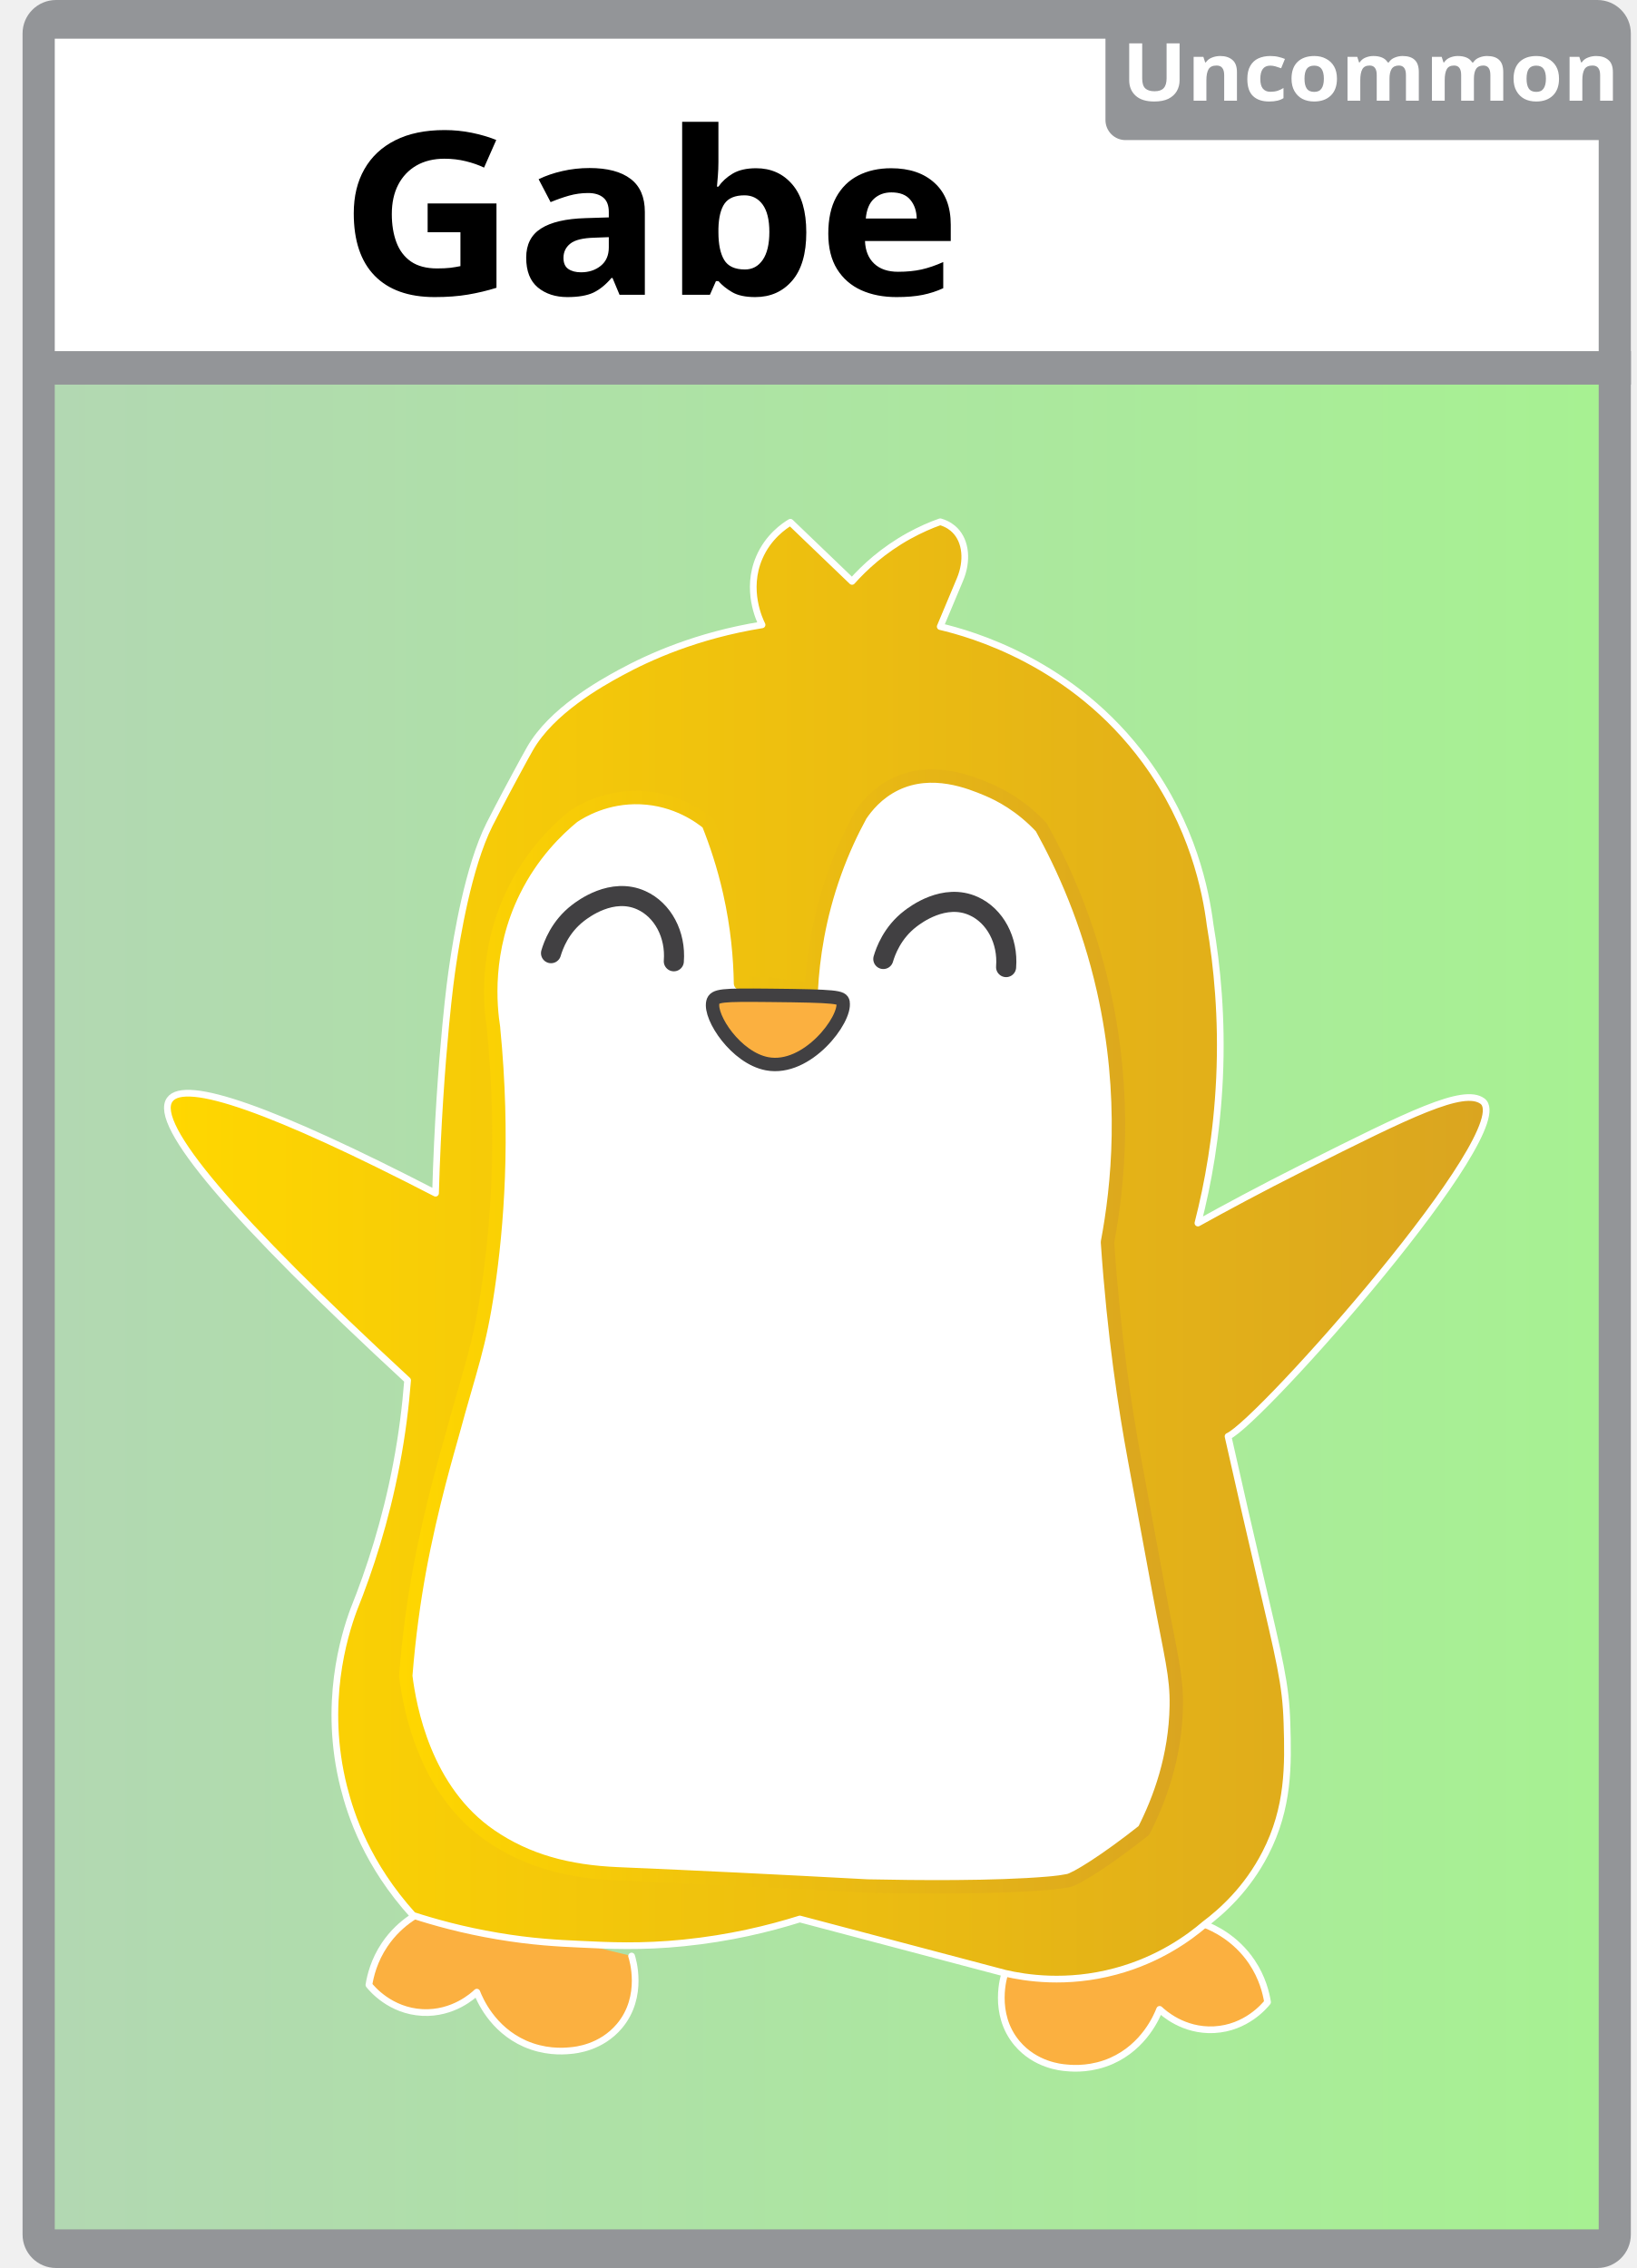
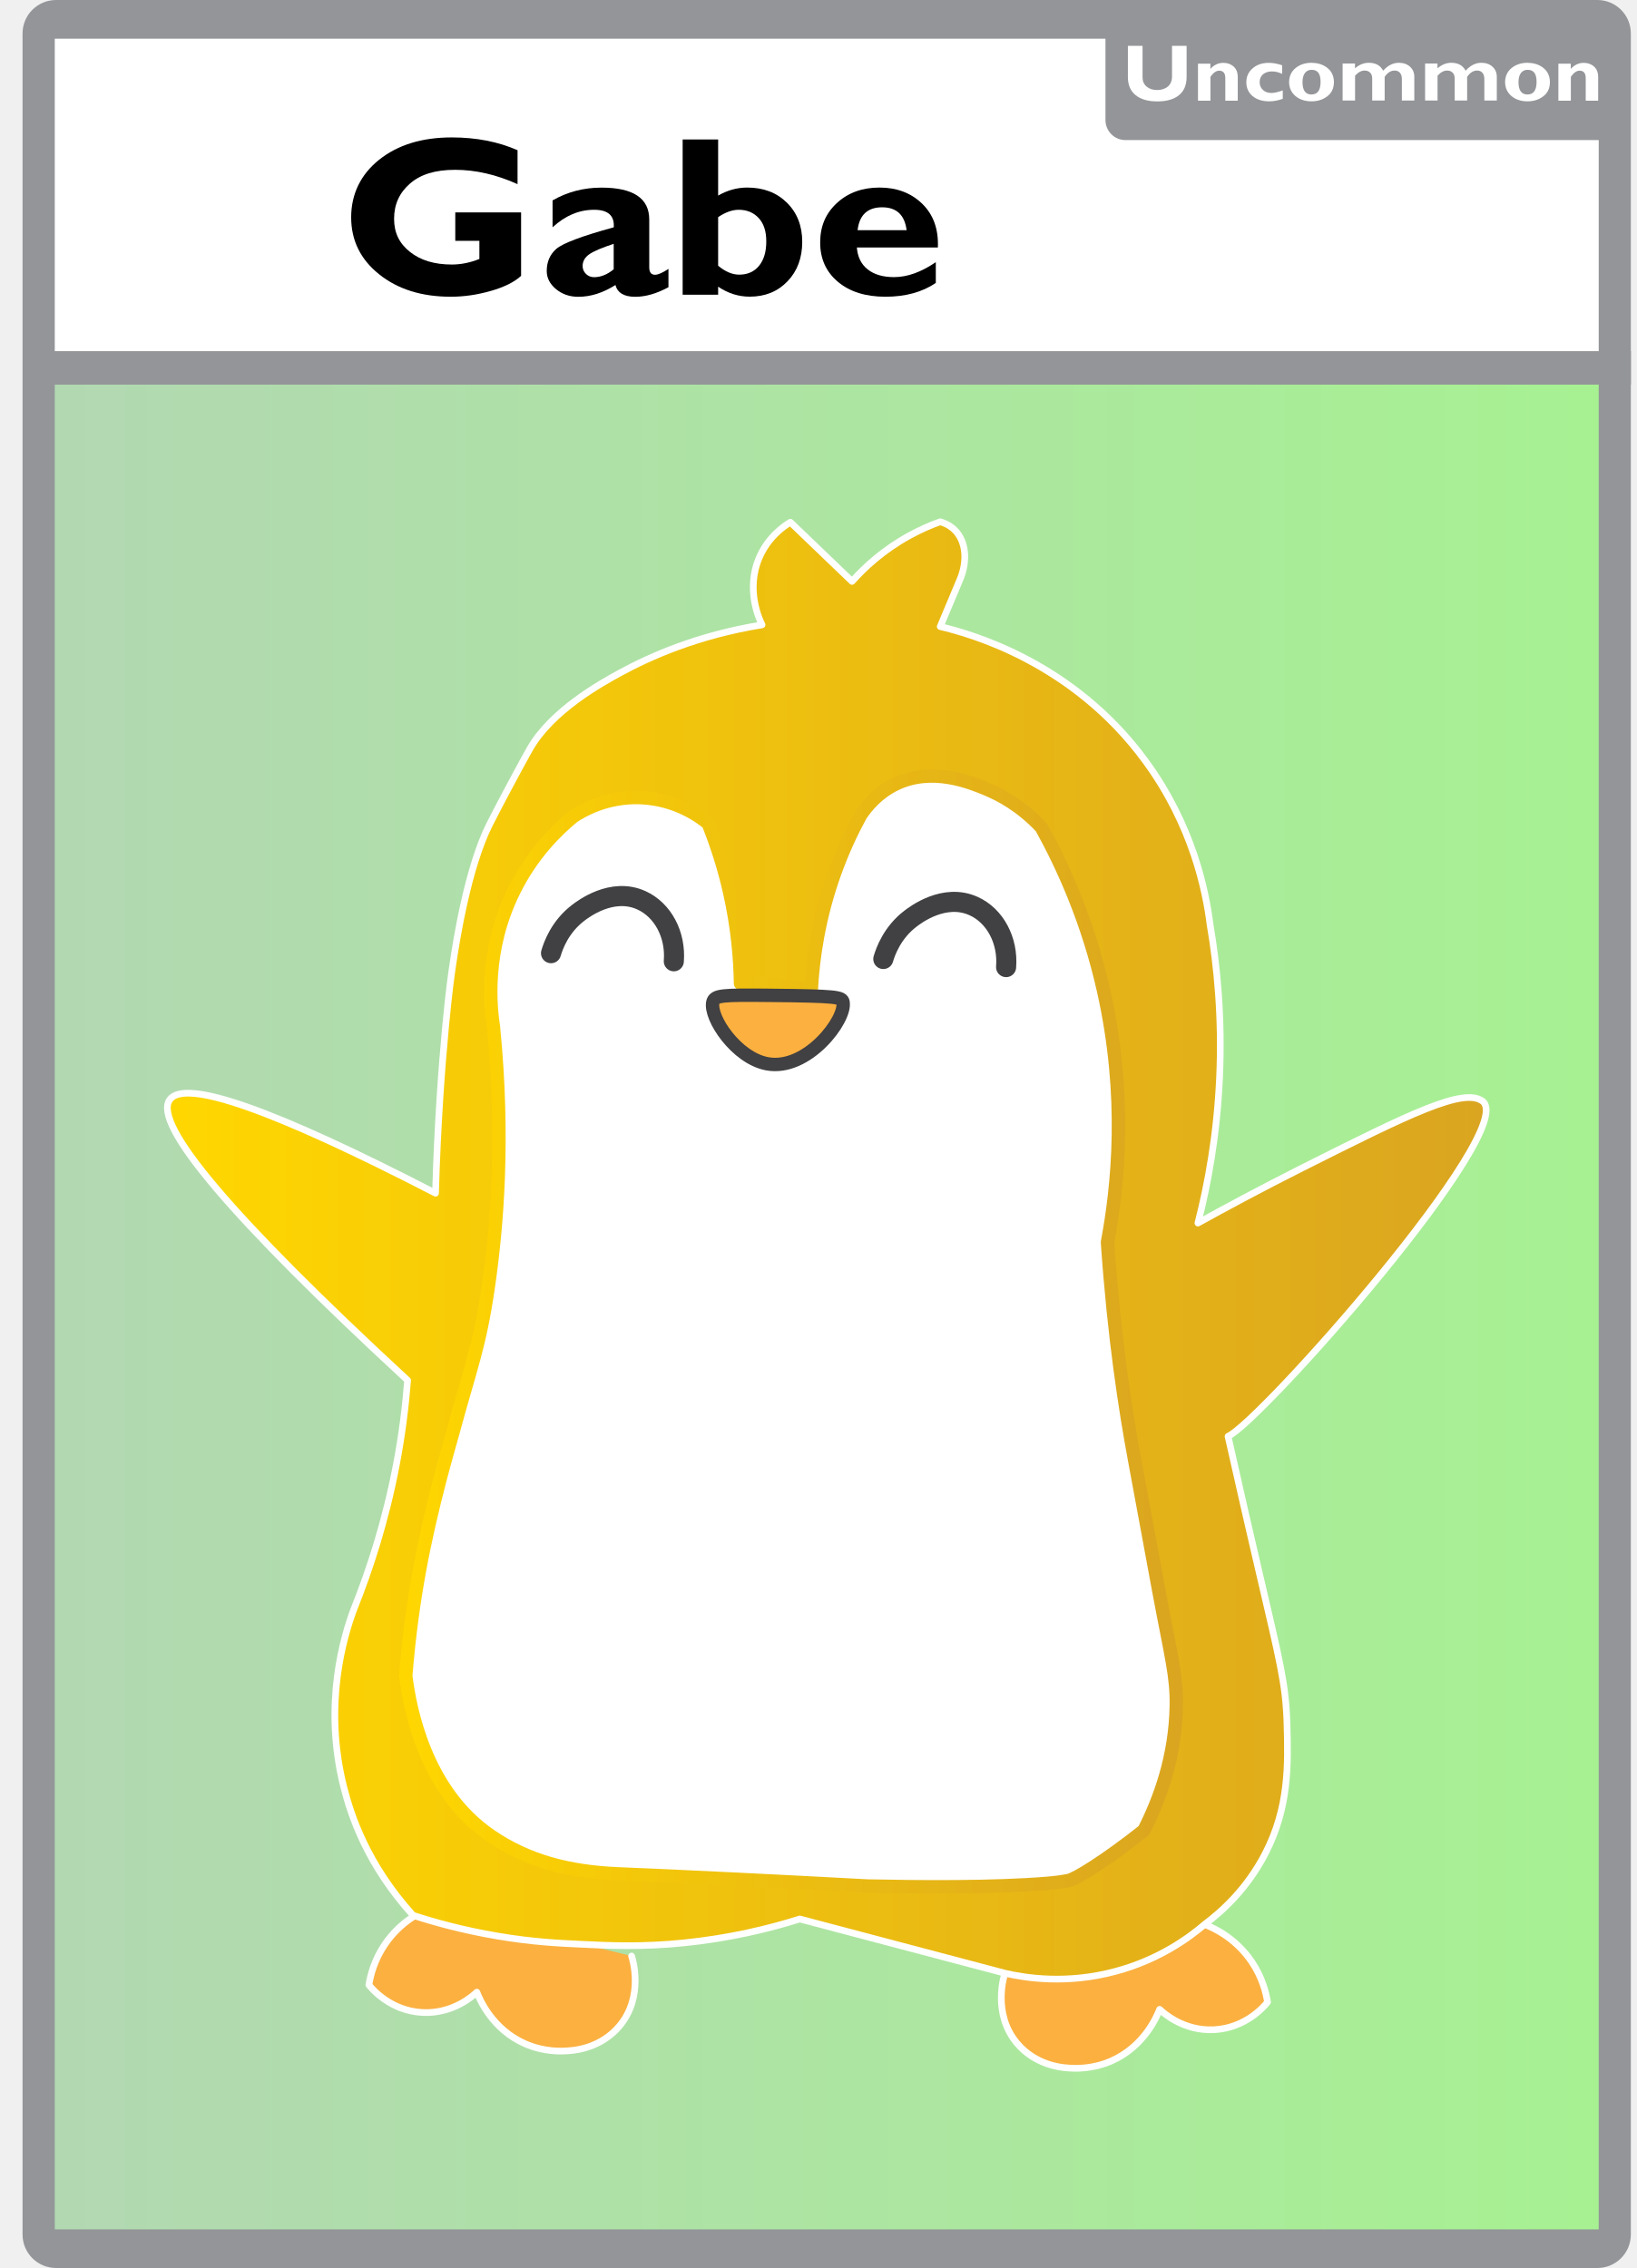
<svg xmlns="http://www.w3.org/2000/svg" id="Outline" width="244.38" height="338.83" viewBox="0 0 244.38 338.83">
  <defs>
    <style>
-       .cls-1 {
-         font-size: 34px;
-       }
- 
      .cls-1, .cls-2 {
-         font-family: GillSansMT-Bold, 'Gill Sans MT';
-         font-weight: 700;
-       }
- 
-       .cls-3, .cls-2, .cls-4 {
        fill: #fff;
      }

-       .cls-5, .cls-6 {
+       .cls-3, .cls-4 {
        stroke: #fff;
      }

-       .cls-5, .cls-6, .cls-7, .cls-4, .cls-8 {
+       .cls-3, .cls-4, .cls-5, .cls-2, .cls-6 {
        stroke-linecap: round;
        stroke-linejoin: round;
      }

-       .cls-5, .cls-8 {
+       .cls-3, .cls-6 {
        fill: #fbb040;
      }

-       .cls-6 {
+       .cls-4 {
        fill: url(#linear-gradient-2);
      }

-       .cls-9 {
+       .cls-7 {
        stroke: #939598;
        stroke-miterlimit: 10;
        stroke-width: 5px;
      }

-       .cls-9, .cls-7 {
+       .cls-7, .cls-5 {
        fill: none;
      }

-       .cls-2 {
-         font-size: 12px;
-       }
- 
-       .cls-10 {
+       .cls-8 {
        fill: #939598;
      }

-       .cls-7 {
+       .cls-5 {
        stroke-width: 3px;
      }

-       .cls-7, .cls-8 {
+       .cls-5, .cls-6 {
        stroke: #414042;
      }

-       .cls-4 {
+       .cls-2 {
        stroke: url(#linear-gradient-3);
      }

-       .cls-4, .cls-8 {
+       .cls-2, .cls-6 {
        stroke-width: 2px;
      }

-       .cls-11 {
+       .cls-9 {
        fill: url(#linear-gradient);
      }
    </style>
    <linearGradient id="linear-gradient" x1="8.18" y1="194.01" x2="238.78" y2="194.01" gradientUnits="userSpaceOnUse">
      <stop offset="0" stop-color="#b2d8b2" />
      <stop offset="1" stop-color="#a7f192" />
    </linearGradient>
    <linearGradient id="linear-gradient-2" x1="24.99" y1="186.82" x2="221.97" y2="186.82" gradientUnits="userSpaceOnUse">
      <stop offset="0" stop-color="gold" />
      <stop offset="1" stop-color="#daa520" />
      <stop offset="1" stop-color="#191970" />
    </linearGradient>
    <linearGradient id="linear-gradient-3" x1="59.61" y1="198.9" x2="176.7" y2="198.9" gradientUnits="userSpaceOnUse">
      <stop offset="0" stop-color="gold" />
      <stop offset="1" stop-color="#daa520" />
    </linearGradient>
  </defs>
-   <rect class="cls-10" x="3.37" width="240.21" height="338.83" rx="5" ry="5" />
-   <rect class="cls-11" x="8.18" y="54.96" width="230.6" height="278.1" />
-   <path class="cls-5" d="M94.33,292.22c.11.31,1.93,6.01-1.81,10.46-2.73,3.25-6.55,3.61-7.32,3.67-1.34.14-3.94.22-6.79-1.03-4.91-2.17-6.79-6.67-7.19-7.7-.51.48-3.52,3.27-8.13,3.04-4.81-.25-7.57-3.59-7.99-4.12.22-1.37.77-3.66,2.35-6.01,2.41-3.58,5.71-5.08,7.05-5.6" />
-   <path class="cls-5" d="M150.09,294.79c-.11.31-1.93,6.01,1.81,10.46,2.73,3.25,6.55,3.61,7.32,3.67,1.34.14,3.94.22,6.79-1.03,4.91-2.17,6.79-6.67,7.19-7.7.51.48,3.52,3.27,8.13,3.04,4.81-.25,7.57-3.59,7.99-4.12-.22-1.37-.77-3.66-2.35-6.01-2.41-3.58-5.71-5.08-7.05-5.6" />
-   <path class="cls-6" d="M183.42,214.59c1.86,8.28,3.43,15.13,4.57,19.98,3.17,13.61,4.05,16.95,4.23,22.88.19,6.22.3,12.6-3.23,19.44-2.72,5.29-6.5,8.68-9.06,10.6-2.31,1.98-6.78,5.27-13.3,7.02-7.35,1.98-13.51.98-16.53.28-10.21-2.7-20.43-5.4-30.64-8.1-4.65,1.46-10.5,2.88-17.33,3.57-6.33.65-11.31.4-15.45.2-3.33-.15-7.25-.35-12.36-1.22-5.16-.87-9.44-2.06-12.63-3.1-6.85-7.58-9.26-14.86-10.35-19.18-3.12-12.4.06-22.6,1.48-26.46,2.42-6.01,4.78-13.3,6.39-21.74.85-4.47,1.37-8.68,1.67-12.55-26.28-24.29-38.12-38.27-35.53-41.92,2.26-3.19,15.49,1.47,39.7,13.97.3-10.47.94-18.96,1.51-24.99.5-5.26.86-7.76,1.11-9.43.52-3.46,2.22-14.24,5.44-20.66.25-.49,1.79-3.52,3.9-7.42.93-1.73,1.87-3.44,2.15-3.92,3.23-5.65,10.5-9.71,13.5-11.34,4.28-2.33,11.4-5.57,21.16-7.15-.34-.68-2.51-5.2-.41-10.06,1.32-3.07,3.66-4.68,4.64-5.27,3.07,2.95,6.14,5.89,9.21,8.84,1.86-2.09,4.65-4.68,8.53-6.82,1.64-.9,3.21-1.59,4.64-2.09,1.15.33,1.84.9,2.21,1.28,1.64,1.67,1.91,4.57.74,7.35-.98,2.35-1.97,4.69-2.95,7.03,4.53,1.07,19.81,5.29,30.63,20.05,7.09,9.66,9.04,19.44,9.68,24.5,1.04,6.11,1.82,13.89,1.41,22.88-.39,8.54-1.74,15.88-3.23,21.68,4.02-2.23,9.36-5.11,15.72-8.31,15.92-8,23.94-11.96,26.77-9.91,5.67,4.11-33.24,48-37.99,50.08Z" />
-   <path class="cls-4" d="M73.71,153.57c1.63,16.53.53,29.76-.81,38.88-1.3,8.85-2.63,11.85-5.31,21.75-.51,1.9-3.17,10.71-4.97,20.58-.78,4.28-1.54,9.53-2.02,15.59.59,4.71,2.82,17.15,12.7,23.9,5.45,3.72,11.54,5.35,18.94,5.67,5.88.25,11.8.52,17.74.81,6.55.32,13.07.66,19.55,1.01,7.42.16,19.02.27,27.01-.41.43-.04,1-.09,1.69-.18,0,0,.69-.1,1.33-.22,1.11-.21,5.62-2.99,11.29-7.49,2.37-4.65,4.71-11.01,4.84-18.63.07-4.52-.78-7.31-2.62-17.21-1.22-6.55-2.41-13.1-3.63-19.64-1.38-7.45-3.07-18.36-4.03-32.4,1.55-8.22,2.99-21.74-.6-37.67-2.31-10.24-6.02-18.42-9.27-24.3-3.08-3.3-6.23-4.9-8.06-5.67-2.56-1.07-8.24-3.43-13.7-.81-2.76,1.33-4.41,3.42-5.24,4.66-1.33,2.43-2.66,5.27-3.83,8.51-2.43,6.74-3.29,12.87-3.54,17.59-2.31-.33-4.62-.65-6.94-.98h-3.63c-.06-3.78-.45-8.41-1.61-13.57-.89-3.97-2.06-7.43-3.22-10.33-1.12-.92-4.71-3.63-10.08-3.85-5.16-.21-8.85,2.02-10.08,2.84-2.41,1.98-6.13,5.57-8.87,11.14-4.37,8.87-3.53,17.2-3.02,20.45Z" />
-   <path class="cls-7" d="M82.3,142.4c.34-1.15,1.33-3.94,4.05-6.02.72-.55,5.06-3.88,9.45-1.88,3.18,1.44,5.16,5.11,4.84,9.11" />
-   <path class="cls-7" d="M131.93,143.27c.34-1.15,1.33-3.94,4.05-6.02.72-.55,5.06-3.88,9.45-1.88,3.18,1.44,5.16,5.11,4.84,9.11" />
-   <path class="cls-8" d="M125.92,149.72c-.16-.77-.87-.92-11.02-1.02-7.05-.07-8.18-.02-8.43,1.02-.53,2.28,3.48,8.33,8.1,9.2,6,1.13,11.86-6.66,11.34-9.2Z" />
-   <rect class="cls-3" x="8.18" y="5.78" width="230.6" height="49.18" />
-   <path class="cls-10" d="M165.11,5.17h74.9v15.76h-71.9c-1.66,0-3-1.34-3-3V5.17h0Z" />
-   <text class="cls-1" transform="translate(50.73 44.04) scale(1.07 1)">
-     <tspan x="0" y="0">Gabe</tspan>
-   </text>
-   <text class="cls-2" transform="translate(167.57 15.04) scale(1.07 1)">
-     <tspan x="0" y="0">Uncommon</tspan>
-   </text>
-   <line class="cls-9" x1="5.96" y1="54.96" x2="243.59" y2="54.96" />
+   <rect class="cls-8" x="3.37" width="240.21" height="338.83" rx="5" ry="5" />
+   <rect class="cls-9" x="8.18" y="54.96" width="230.6" height="278.1" />
+   <path class="cls-3" d="M94.33,292.22c.11.31,1.93,6.01-1.81,10.46-2.73,3.25-6.55,3.61-7.32,3.67-1.34.14-3.94.22-6.79-1.03-4.91-2.17-6.79-6.67-7.19-7.7-.51.48-3.52,3.27-8.13,3.04-4.81-.25-7.57-3.59-7.99-4.12.22-1.37.77-3.66,2.35-6.01,2.41-3.58,5.71-5.08,7.05-5.6" />
+   <path class="cls-3" d="M150.09,294.79c-.11.31-1.93,6.01,1.81,10.46,2.73,3.25,6.55,3.61,7.32,3.67,1.34.14,3.94.22,6.79-1.03,4.91-2.17,6.79-6.67,7.19-7.7.51.48,3.52,3.27,8.13,3.04,4.81-.25,7.57-3.59,7.99-4.12-.22-1.37-.77-3.66-2.35-6.01-2.41-3.58-5.71-5.08-7.05-5.6" />
+   <path class="cls-4" d="M183.42,214.59c1.86,8.28,3.43,15.13,4.57,19.98,3.17,13.61,4.05,16.95,4.23,22.88.19,6.22.3,12.6-3.23,19.44-2.72,5.29-6.5,8.68-9.06,10.6-2.31,1.98-6.78,5.27-13.3,7.02-7.35,1.98-13.51.98-16.53.28-10.21-2.7-20.43-5.4-30.64-8.1-4.65,1.46-10.5,2.88-17.33,3.57-6.33.65-11.31.4-15.45.2-3.33-.15-7.25-.35-12.36-1.22-5.16-.87-9.44-2.06-12.63-3.1-6.85-7.58-9.26-14.86-10.35-19.18-3.12-12.4.06-22.6,1.48-26.46,2.42-6.01,4.78-13.3,6.39-21.74.85-4.47,1.37-8.68,1.67-12.55-26.28-24.29-38.12-38.27-35.53-41.92,2.26-3.19,15.49,1.47,39.7,13.97.3-10.47.94-18.96,1.51-24.99.5-5.26.86-7.76,1.11-9.43.52-3.46,2.22-14.24,5.44-20.66.25-.49,1.79-3.52,3.9-7.42.93-1.73,1.87-3.44,2.15-3.92,3.23-5.65,10.5-9.71,13.5-11.34,4.28-2.33,11.4-5.57,21.16-7.15-.34-.68-2.51-5.2-.41-10.06,1.32-3.07,3.66-4.68,4.64-5.27,3.07,2.95,6.14,5.89,9.21,8.84,1.86-2.09,4.65-4.68,8.53-6.82,1.64-.9,3.21-1.59,4.64-2.09,1.15.33,1.84.9,2.21,1.28,1.64,1.67,1.91,4.57.74,7.35-.98,2.35-1.97,4.69-2.95,7.03,4.53,1.07,19.81,5.29,30.63,20.05,7.09,9.66,9.04,19.44,9.68,24.5,1.04,6.11,1.82,13.89,1.41,22.88-.39,8.54-1.74,15.88-3.23,21.68,4.02-2.23,9.36-5.11,15.72-8.31,15.92-8,23.94-11.96,26.77-9.91,5.67,4.11-33.24,48-37.99,50.08Z" />
+   <path class="cls-2" d="M73.71,153.57c1.63,16.53.53,29.76-.81,38.88-1.3,8.85-2.63,11.85-5.31,21.75-.51,1.9-3.17,10.71-4.97,20.58-.78,4.28-1.54,9.53-2.02,15.59.59,4.71,2.82,17.15,12.7,23.9,5.45,3.72,11.54,5.35,18.94,5.67,5.88.25,11.8.52,17.74.81,6.55.32,13.07.66,19.55,1.01,7.42.16,19.02.27,27.01-.41.43-.04,1-.09,1.69-.18,0,0,.69-.1,1.33-.22,1.11-.21,5.62-2.99,11.29-7.49,2.37-4.65,4.71-11.01,4.84-18.63.07-4.52-.78-7.31-2.62-17.21-1.22-6.55-2.41-13.1-3.63-19.64-1.38-7.45-3.07-18.36-4.03-32.4,1.55-8.22,2.99-21.74-.6-37.67-2.31-10.24-6.02-18.42-9.27-24.3-3.08-3.3-6.23-4.9-8.06-5.67-2.56-1.07-8.24-3.43-13.7-.81-2.76,1.33-4.41,3.42-5.24,4.66-1.33,2.43-2.66,5.27-3.83,8.51-2.43,6.74-3.29,12.87-3.54,17.59-2.31-.33-4.62-.65-6.94-.98h-3.63c-.06-3.78-.45-8.41-1.61-13.57-.89-3.97-2.06-7.43-3.22-10.33-1.12-.92-4.71-3.63-10.08-3.85-5.16-.21-8.85,2.02-10.08,2.84-2.41,1.98-6.13,5.57-8.87,11.14-4.37,8.87-3.53,17.2-3.02,20.45Z" />
+   <path class="cls-5" d="M82.3,142.4c.34-1.15,1.33-3.94,4.05-6.02.72-.55,5.06-3.88,9.45-1.88,3.18,1.44,5.16,5.11,4.84,9.11" />
+   <path class="cls-5" d="M131.93,143.27c.34-1.15,1.33-3.94,4.05-6.02.72-.55,5.06-3.88,9.45-1.88,3.18,1.44,5.16,5.11,4.84,9.11" />
+   <path class="cls-6" d="M125.92,149.72c-.16-.77-.87-.92-11.02-1.02-7.05-.07-8.18-.02-8.43,1.02-.53,2.28,3.48,8.33,8.1,9.2,6,1.13,11.86-6.66,11.34-9.2Z" />
+   <rect class="cls-1" x="8.18" y="5.78" width="230.6" height="49.18" />
+   <path class="cls-8" d="M165.11,5.17h74.9v15.76h-71.9c-1.66,0-3-1.34-3-3V5.17h0Z" />
+   <g>
+     <path d="M77.3,22.45v5.06c-3.18-1.43-6.28-2.14-9.31-2.14s-5.18.69-6.76,2.06c-1.58,1.37-2.37,3.12-2.37,5.25s.79,3.69,2.37,4.95c1.58,1.26,3.66,1.89,6.25,1.89,1.37,0,2.74-.28,4.12-.83v-2.71h-3.6v-4.25h9.83v9.48c-.99.92-2.49,1.67-4.51,2.25s-4.01.87-5.99.87c-4.34,0-7.91-1.11-10.7-3.35-2.79-2.23-4.18-5.07-4.18-8.51s1.4-6.39,4.18-8.61c2.79-2.22,6.4-3.33,10.84-3.33,3.66,0,6.94.64,9.83,1.91Z" />
+     <path d="M99.84,40.17v2.74c-1.76.95-3.41,1.43-4.96,1.43-1.67,0-2.65-.59-2.96-1.76-1.84,1.17-3.69,1.76-5.55,1.76-1.31,0-2.42-.39-3.34-1.16s-1.37-1.67-1.37-2.69c0-1.36.47-2.46,1.42-3.3.95-.84,3.81-1.92,8.59-3.23.12-1.75-.86-2.62-2.93-2.62-2.25,0-4.32.87-6.21,2.62v-4.02c2.21-1.27,4.65-1.91,7.3-1.91,4.76,0,7.14,1.59,7.14,4.77v7.15c0,.73.29,1.1.87,1.1.44,0,1.11-.29,2-.88ZM91.66,40.23v-3.8c-1.77.58-2.99,1.1-3.65,1.56s-.99,1.05-.99,1.76c0,.46.17.85.5,1.17.33.33.74.49,1.21.49,1,0,1.97-.39,2.93-1.18Z" />
+     <path d="M107.26,20.84v8.38c1.39-.8,2.84-1.2,4.34-1.2,2.43,0,4.4.75,5.93,2.26s2.29,3.46,2.29,5.85-.73,4.37-2.2,5.9-3.35,2.29-5.65,2.29c-1.67,0-3.24-.5-4.71-1.49v1.2h-5.3v-23.19h5.3ZM107.26,32.43v7.27c1.07.89,2.12,1.33,3.14,1.33,1.26,0,2.25-.44,2.97-1.32s1.08-2.09,1.08-3.64-.38-2.67-1.13-3.49c-.76-.82-1.75-1.24-2.99-1.24-.96,0-1.99.37-3.07,1.1Z" />
+     <path d="M139.77,39.17v3.1c-2.02,1.37-4.53,2.06-7.51,2.06s-5.33-.74-7.1-2.22-2.66-3.44-2.66-5.88.83-4.36,2.5-5.9c1.67-1.54,3.79-2.31,6.37-2.31s4.72.81,6.38,2.43c1.66,1.62,2.44,3.79,2.33,6.52h-12.1c.11,1.42.65,2.52,1.62,3.28.98.77,2.28,1.15,3.93,1.15,1.99,0,4.07-.75,6.25-2.24ZM128.09,34.39h7.32c-.29-2.28-1.5-3.42-3.66-3.42s-3.4,1.14-3.66,3.42Z" />
+   </g>
+   <g>
+     <path class="cls-1" d="M175.05,6.85h2.18v4.65c0,1.2-.38,2.1-1.14,2.72-.76.62-1.84.93-3.24.93s-2.47-.31-3.24-.94c-.77-.62-1.15-1.52-1.15-2.7v-4.66h2.19v4.71c0,.57.2,1.03.6,1.37s.92.52,1.57.52,1.21-.18,1.62-.53c.4-.35.61-.85.61-1.5v-4.56Z" />
+     <path class="cls-1" d="M180.78,9.5v.79c.55-.6,1.19-.9,1.93-.9.62,0,1.13.18,1.54.55s.62.89.62,1.58v3.52h-1.86v-3.37c0-.74-.31-1.11-.92-1.11-.44,0-.87.3-1.3.91v3.57h-1.86v-5.53h1.86Z" />
+     <path class="cls-1" d="M191.59,13.52v1.25c-.73.25-1.4.37-2,.37-1.04,0-1.88-.26-2.5-.78-.62-.52-.94-1.21-.94-2.07s.31-1.53.94-2.08,1.43-.82,2.41-.82c.63,0,1.29.12,2,.36v1.29c-.51-.25-1.02-.37-1.52-.37-.56,0-1,.15-1.34.43-.33.29-.5.68-.5,1.16s.16.88.49,1.18c.33.3.75.45,1.29.45.39,0,.95-.13,1.67-.38Z" />
+     <path class="cls-1" d="M195.9,9.39c.93,0,1.72.25,2.36.76s.97,1.22.97,2.12-.33,1.62-.99,2.12c-.66.5-1.44.75-2.35.75-.98,0-1.79-.27-2.41-.8-.62-.53-.94-1.23-.94-2.08s.32-1.56.96-2.09c.64-.52,1.44-.79,2.39-.79ZM195.9,14.11c.89,0,1.34-.63,1.34-1.88s-.45-1.8-1.34-1.8c-.43,0-.76.16-1,.48-.24.32-.36.77-.36,1.36,0,1.23.45,1.85,1.36,1.85Z" />
+     <path class="cls-1" d="M202.38,9.5v.71c.63-.55,1.32-.83,2.06-.83,1.02,0,1.73.39,2.14,1.18.72-.79,1.5-1.18,2.34-1.18.68,0,1.24.19,1.67.58.43.39.65.89.65,1.51v3.55h-1.86v-3.24c0-.39-.1-.69-.29-.91-.19-.22-.46-.33-.81-.33-.54,0-1.04.31-1.47.94v3.54h-1.86v-3.28c0-.39-.1-.68-.31-.89-.21-.21-.48-.31-.83-.31-.49,0-.96.26-1.42.77v3.71h-1.86v-5.53h1.86Z" />
+     <path class="cls-1" d="M214.7,9.5v.71c.63-.55,1.32-.83,2.06-.83,1.02,0,1.73.39,2.14,1.18.72-.79,1.5-1.18,2.34-1.18.68,0,1.24.19,1.67.58.43.39.65.89.65,1.51v3.55h-1.86v-3.24c0-.39-.1-.69-.29-.91-.19-.22-.46-.33-.81-.33-.54,0-1.04.31-1.47.94v3.54h-1.86v-3.28c0-.39-.1-.68-.31-.89-.21-.21-.48-.31-.83-.31-.49,0-.96.26-1.42.77v3.71h-1.86v-5.53h1.86Z" />
+     <path class="cls-1" d="M228.16,9.39c.93,0,1.72.25,2.36.76s.97,1.22.97,2.12-.33,1.62-.99,2.12c-.66.5-1.44.75-2.35.75-.98,0-1.79-.27-2.41-.8-.62-.53-.94-1.23-.94-2.08s.32-1.56.96-2.09c.64-.52,1.44-.79,2.39-.79ZM228.16,14.11c.89,0,1.34-.63,1.34-1.88s-.45-1.8-1.34-1.8c-.43,0-.76.16-1,.48-.24.32-.36.77-.36,1.36,0,1.23.45,1.85,1.36,1.85Z" />
+     <path class="cls-1" d="M234.61,9.5v.79c.55-.6,1.19-.9,1.93-.9.62,0,1.13.18,1.54.55s.62.89.62,1.58v3.52h-1.86v-3.37c0-.74-.31-1.11-.92-1.11-.44,0-.87.3-1.3.91v3.57h-1.86v-5.53h1.86Z" />
+   </g>
+   <line class="cls-7" x1="5.96" y1="54.96" x2="243.59" y2="54.96" />
</svg>
